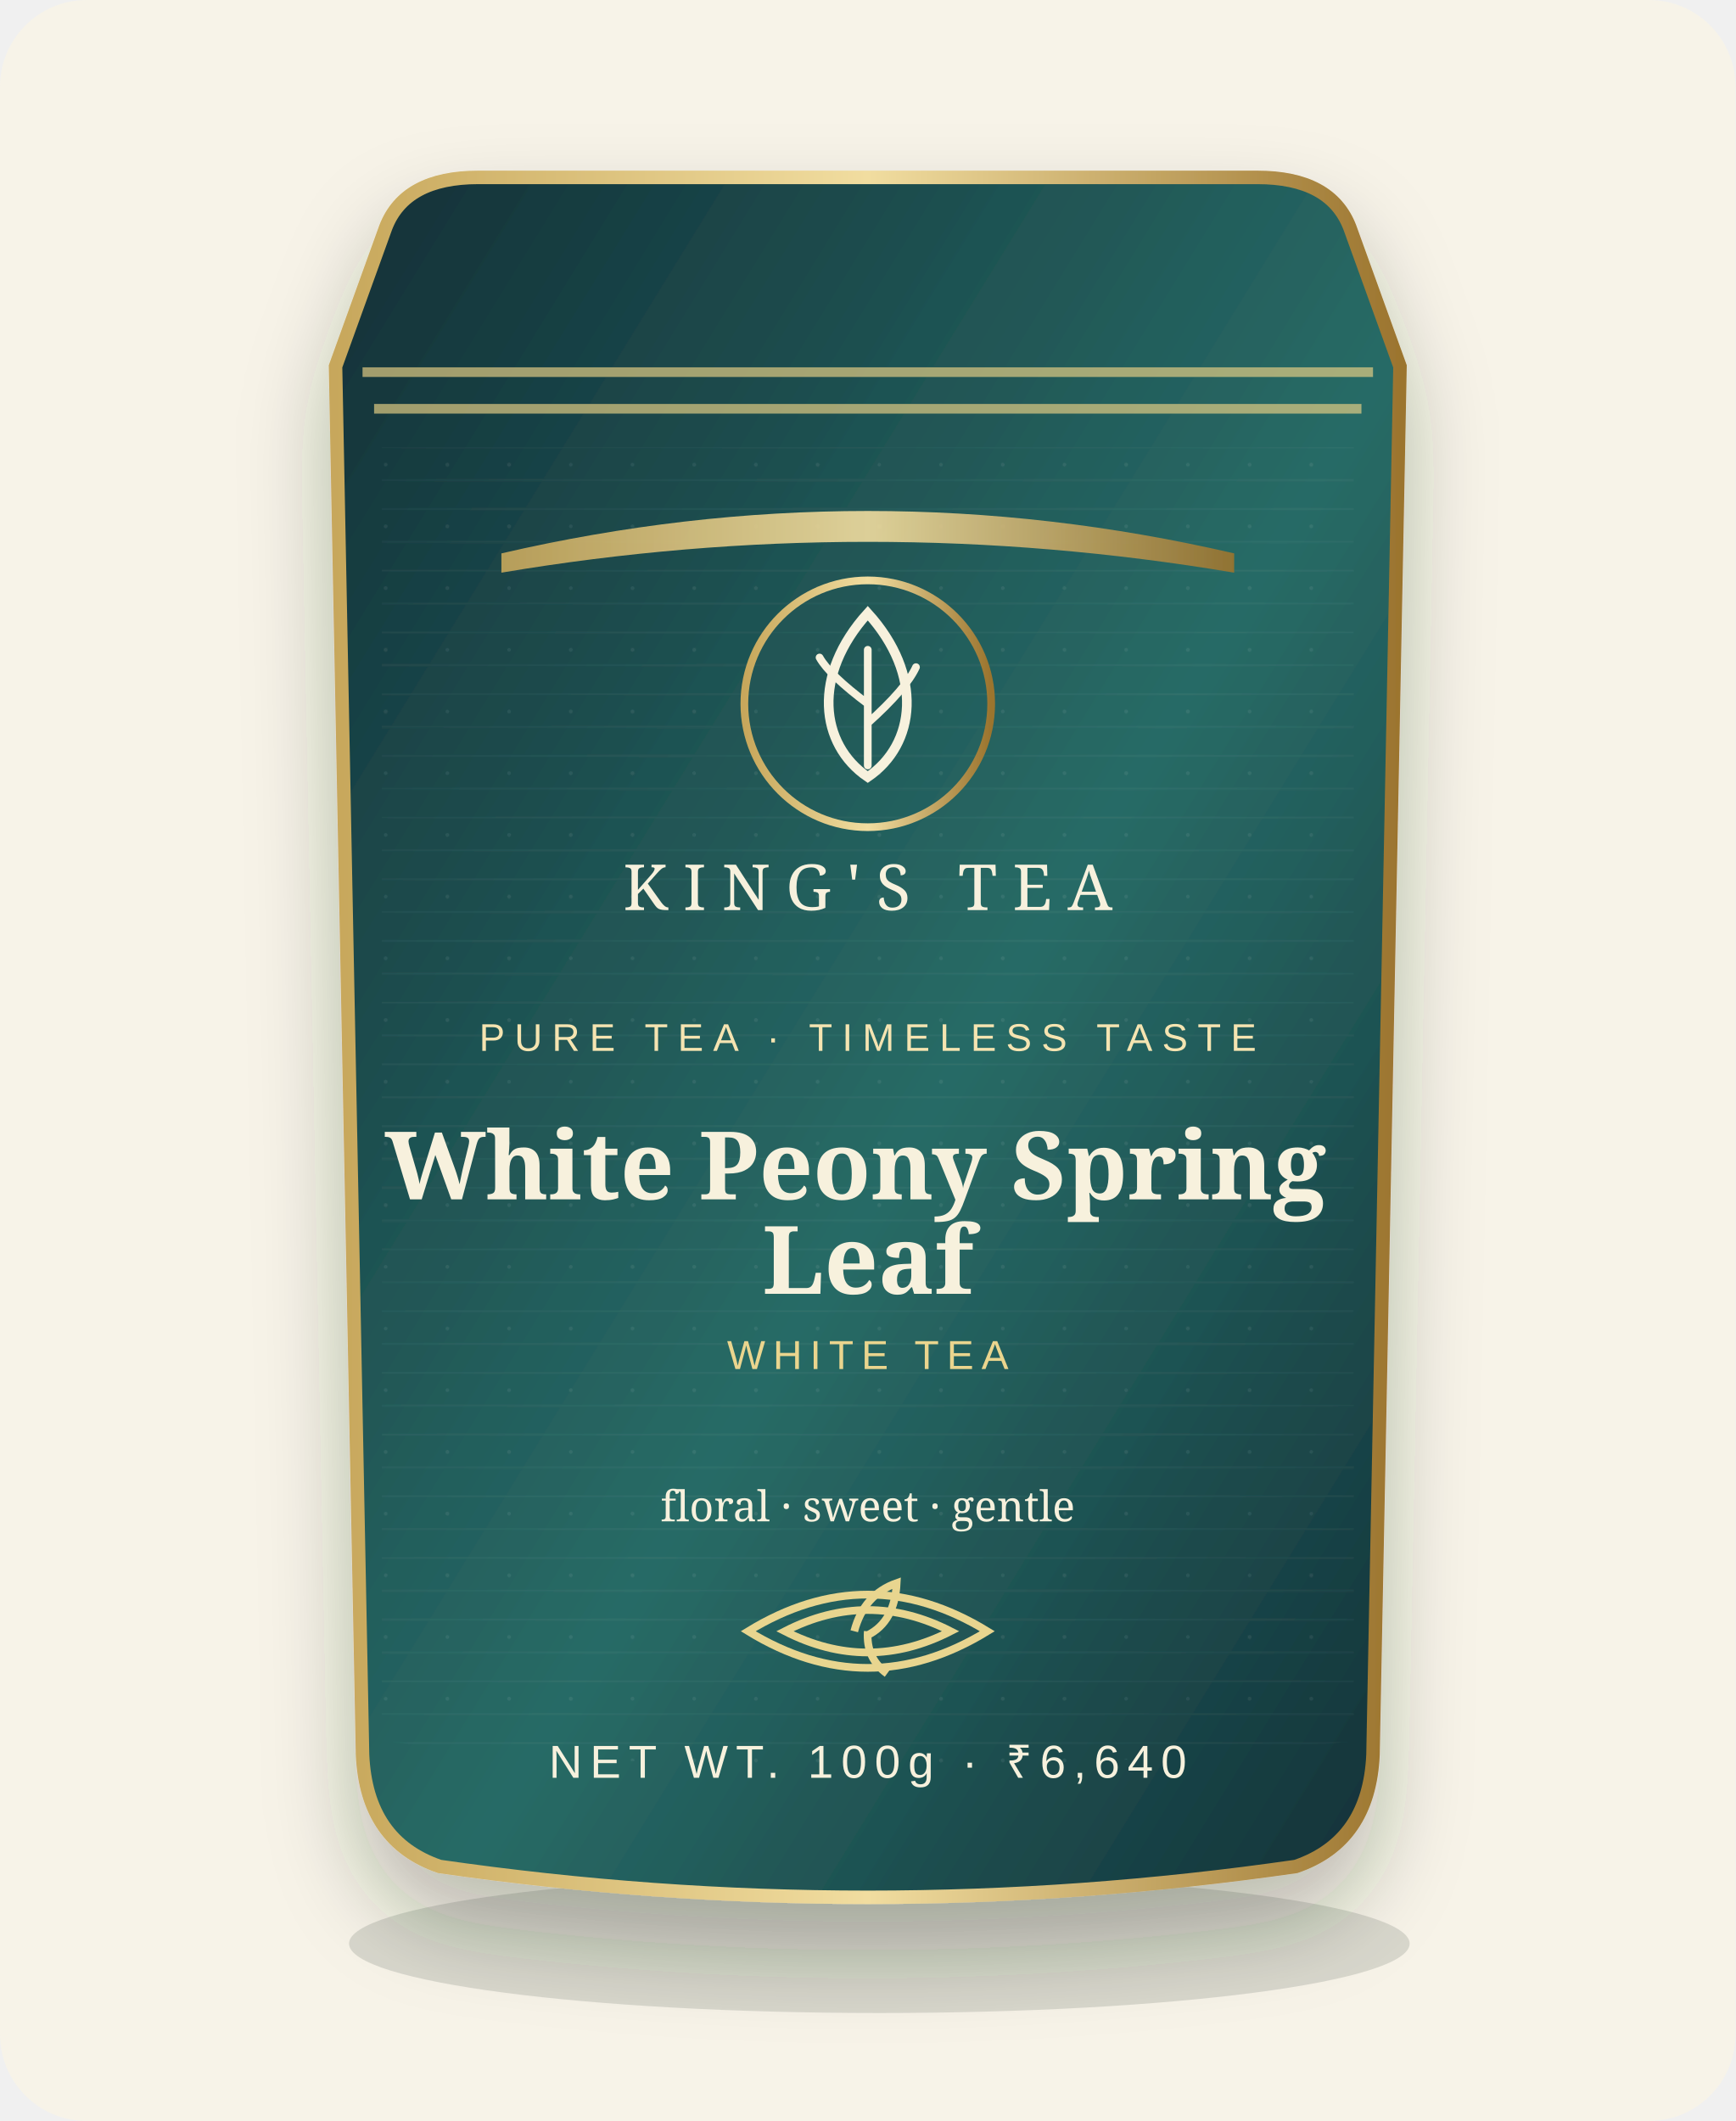
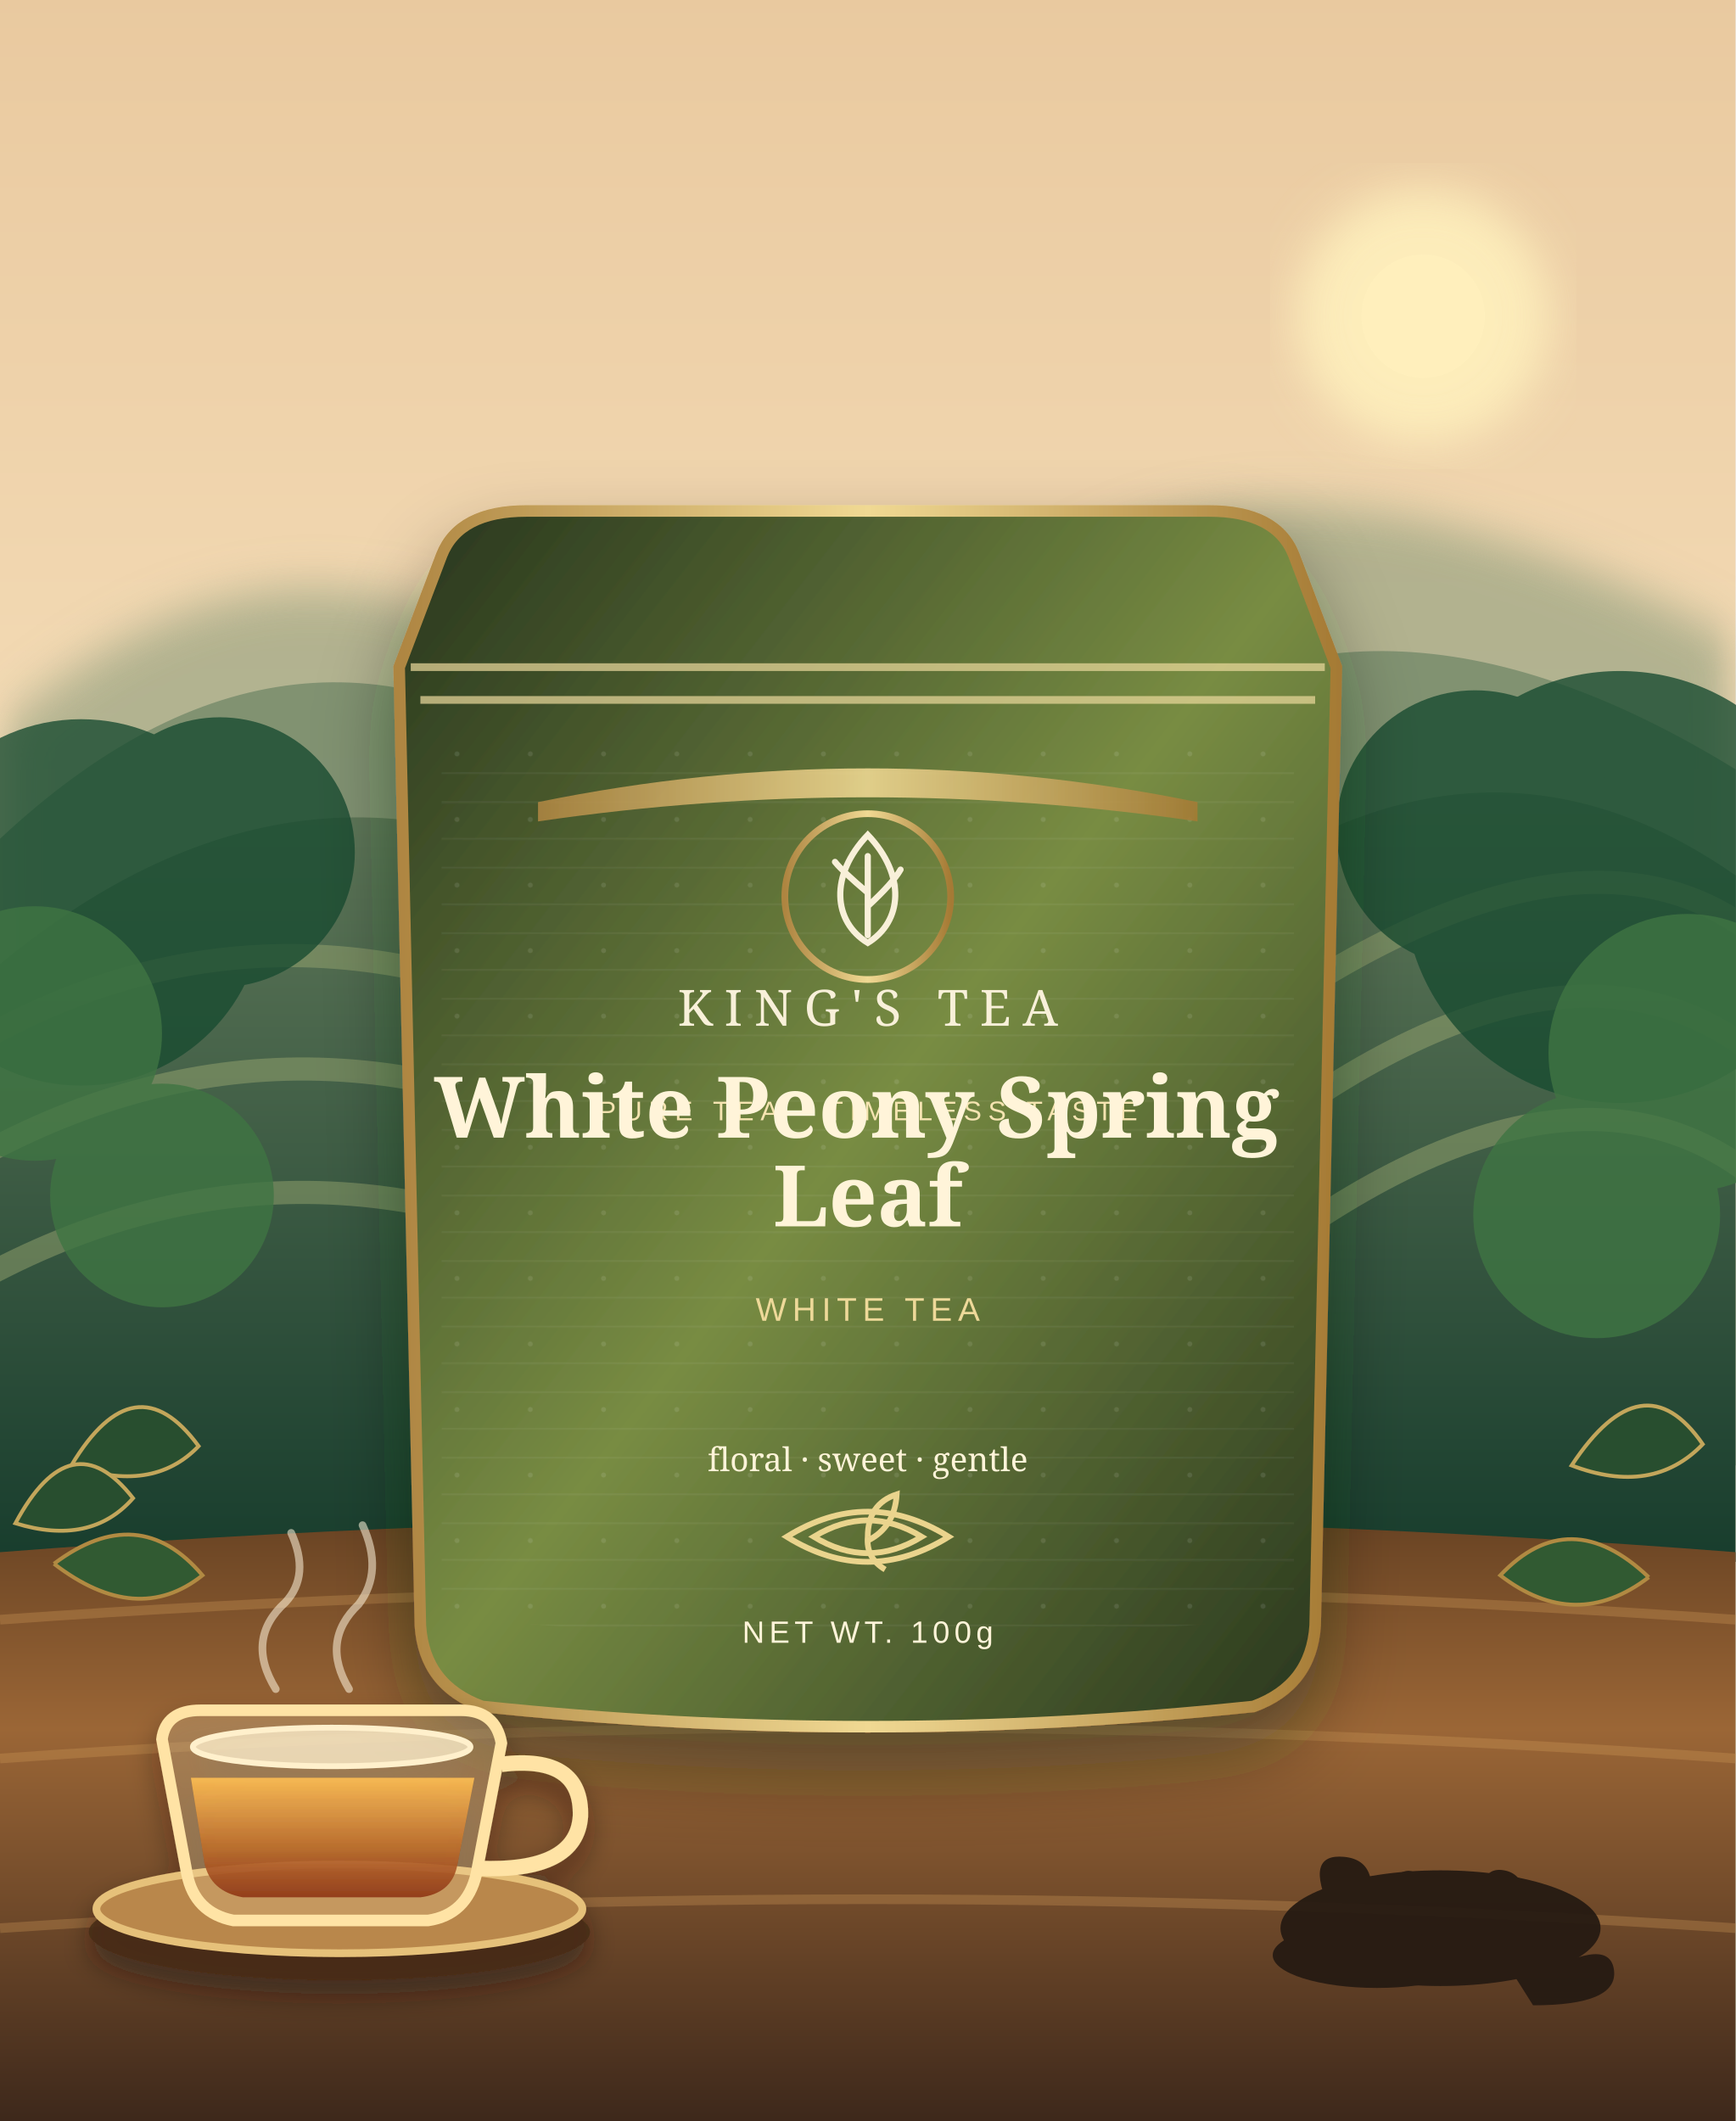
<svg xmlns="http://www.w3.org/2000/svg" width="900" height="1100" viewBox="0 0 900 1100" role="img" aria-labelledby="title desc">
  <defs>
+     <linearGradient id="sky" x2="0" y2="1">
+       <stop stop-color="#e9c99f" />
+       <stop offset=".45" stop-color="#f6dfba" />
+       <stop offset="1" stop-color="#a5b58a" />
+     </linearGradient>
+     <linearGradient id="hills" x2="0" y2="1">
+       <stop stop-color="#61795a" />
+       <stop offset="1" stop-color="#183d2d" />
+     </linearGradient>
    <linearGradient id="pouch" x1="0" y1="0" x2="1" y2="1">
-       <stop stop-color="#122f36" />
-       <stop offset=".55" stop-color="#286b66" />
-       <stop offset="1" stop-color="#122f36" />
+       <stop stop-color="#27351d" />
+       <stop offset=".5" stop-color="#788c43" />
+       <stop offset="1" stop-color="#27351d" />
    </linearGradient>
-     <linearGradient id="foil" x1="0" y1="0" x2="1" y2="0">
-       <stop stop-color="#c7a75b" />
-       <stop offset=".5" stop-color="#f1dda0" />
-       <stop offset="1" stop-color="#9b742e" />
+     <linearGradient id="foil" x2="1">
+       <stop stop-color="#ae8541" />
+       <stop offset=".5" stop-color="#f0d993" />
+       <stop offset="1" stop-color="#a57a34" />
    </linearGradient>
+     <linearGradient id="wood" x2="0" y2="1">
+       <stop stop-color="#684323" />
+       <stop offset=".35" stop-color="#9b6636" />
+       <stop offset="1" stop-color="#3d281b" />
+     </linearGradient>
+     <linearGradient id="tea" x2="0" y2="1">
+       <stop stop-color="#ffbf54" />
+       <stop offset="1" stop-color="#8e3515" />
+     </linearGradient>
+     <filter id="soft">
+       <feGaussianBlur stdDeviation="12" />
+     </filter>
    <filter id="shadow" x="-30%" y="-20%" width="160%" height="160%">
-       <feDropShadow dx="0" dy="24" stdDeviation="22" flood-color="#1a2c20" flood-opacity=".28" />
+       <feDropShadow dx="0" dy="20" stdDeviation="20" flood-color="#10271d" flood-opacity=".42" />
    </filter>
-     <pattern id="grain" width="32" height="32" patternUnits="userSpaceOnUse">
-       <path d="M0 8h32M0 25h32" stroke="#fff" stroke-opacity=".035" />
-       <circle cx="8" cy="17" r="1" fill="#fff" fill-opacity=".07" />
+     <filter id="cupShadow" x="-40%" y="-40%" width="180%" height="190%">
+       <feDropShadow dx="0" dy="8" stdDeviation="7" flood-color="#20170e" flood-opacity=".5" />
+     </filter>
+     <pattern id="grain" width="38" height="34" patternUnits="userSpaceOnUse">
+       <path d="M0 8h38M0 27h38" stroke="#fff" stroke-opacity=".045" />
+       <circle cx="9" cy="17" r="1.3" fill="#fff" fill-opacity=".1" />
    </pattern>
  </defs>
-   <rect width="900" height="1100" rx="45" fill="#f7f3e8" />
-   <ellipse cx="456" cy="1008" rx="275" ry="36" fill="#18271f" opacity=".14" />
+   <rect width="900" height="1100" fill="url(#sky)" />
+   <circle cx="738" cy="164" r="66" fill="#fff1bd" opacity=".86" filter="url(#soft)" />
+   <circle cx="738" cy="164" r="32" fill="#fff0bd" opacity=".9" />
+   <path d="M0 378 Q132 260 266 334 T530 307 T900 332 V700 H0Z" fill="#8b9b7a" opacity=".62" filter="url(#soft)" />
+   <path d="M0 435 Q153 292 306 401 Q424 291 574 390 Q708 281 900 399 V760 H0Z" fill="#718768" opacity=".76" />
+   <path d="M0 500 Q162 366 328 468 Q489 354 640 458 Q774 366 900 454 V810 H0Z" fill="url(#hills)" />
+   <g fill="none" stroke="#9eaa72" stroke-width="12" opacity=".46">
+     <path d="M-40 558 Q125 446 310 535 T680 510 T950 530" />
+     <path d="M-40 617 Q135 504 320 595 T680 570 T950 590" />
+     <path d="M-40 681 Q135 568 320 659 T680 634 T950 654" />
+   </g>
+   <g fill="#174a30" opacity=".78">
+     <circle cx="42" cy="468" r="95" />
+     <circle cx="114" cy="442" r="70" />
+     <circle cx="840" cy="460" r="112" />
+     <circle cx="765" cy="430" r="72" />
+   </g>
+   <g fill="#3f7442" opacity=".8">
+     <circle cx="18" cy="536" r="66" />
+     <circle cx="875" cy="546" r="72" />
+     <circle cx="84" cy="620" r="58" />
+     <circle cx="828" cy="630" r="64" />
+   </g>
+   <path d="M0 805 Q450 770 900 805 V1100 H0Z" fill="url(#wood)" />
+   <path d="M0 840 Q450 808 900 840 M0 912 Q450 880 900 912 M0 1000 Q450 970 900 1000" fill="none" stroke="#d19a57" stroke-width="5" opacity=".32" />
+   <path d="M28 811 Q72 778 105 817 Q71 844 28 811 M855 818 Q814 779 778 817 Q817 847 855 818" fill="#315a32" stroke="#b18a42" stroke-width="2" />
+   <g fill="#261a12" opacity=".95">
+     <ellipse cx="747" cy="1000" rx="83" ry="30" />
+     <ellipse cx="714" cy="1014" rx="54" ry="17" />
+     <path d="M690 991q-14-30 7-28t11 34q18-38 30-22t-12 37q35-29 41-9t-43 25q-35 7-34-37Z" />
+     <path d="M771 1002q-8-35 9-32t9 39q21-31 31-15t-21 30q36-20 38-2t-42 18Z" />
+   </g>
  <g filter="url(#shadow)">
-     <path d="M200 118 Q210 92 248 92 H652 Q690 92 700 118 L726 190 L712 910 Q710 955 672 968 Q450 1000 228 968 Q190 955 188 910 L174 190 Z" fill="url(#pouch)" stroke="url(#foil)" stroke-width="7" />
-     <path d="M188 193 H712 M194 212 H706" stroke="#e7cf85" stroke-opacity=".67" stroke-width="5" />
-     <path d="M198 232 H702 V903 Q450 930 198 903 Z" fill="url(#grain)" />
-     <path d="M260 287 Q450 243 640 287 L640 297 Q450 265 260 297Z" fill="url(#foil)" opacity=".9" />
-     <circle cx="450" cy="365" r="64" fill="none" stroke="url(#foil)" stroke-width="4" />
-     <path d="M450 318 C421 350 425 386 450 403 C475 386 479 350 450 318Z" fill="none" stroke="#f7f1dd" stroke-width="5" />
-     <path d="M450 337 V397 M450 365 Q430 350 425 341 M450 375 Q470 357 475 346" fill="none" stroke="#f7f1dd" stroke-width="4" stroke-linecap="round" />
-     <text x="450" y="472" text-anchor="middle" font-family="Georgia,serif" font-size="33" letter-spacing="8" fill="#f7f1dd">KING'S TEA</text>
-     <path d="M310 497 H590" stroke="url(#foil)" stroke-width="3" />
-     <text x="450" y="545" text-anchor="middle" font-family="Arial,sans-serif" font-size="20" letter-spacing="5" fill="#f5e4b1">PURE TEA · TIMELESS TASTE</text>
-     <text text-anchor="middle" font-family="Georgia,serif" font-size="49" font-weight="bold" fill="#f7f1dd">
-       <tspan x="450" y="622">White Peony Spring</tspan>
-       <tspan x="450" y="671">Leaf</tspan>
+     <path d="M229 288 Q238 265 273 265 H627 Q662 265 671 288 L693 346 L682 843 Q680 874 650 885 Q450 906 250 885 Q220 874 218 843 L207 346 Z" fill="url(#pouch)" stroke="url(#foil)" stroke-width="6" />
+     <path d="M213 346 H687 M218 363 H682" stroke="#edda9d" stroke-opacity=".7" stroke-width="4" />
+     <path d="M229 383 H671 V838 Q450 861 229 838Z" fill="url(#grain)" />
+     <path d="M279 416 Q450 381 621 416 L621 426 Q450 401 279 426Z" fill="url(#foil)" opacity=".88" />
+     <circle cx="450" cy="465" r="43" fill="none" stroke="url(#foil)" stroke-width="3.5" />
+     <path d="M450 433 C430 454 432 478 450 489 C468 478 470 454 450 433Z M450 444 V485 M450 463 Q437 452 433 447 M450 470 Q463 458 467 451" fill="none" stroke="#f8f0d9" stroke-width="3.2" stroke-linecap="round" />
+     <text x="450" y="532" text-anchor="middle" font-family="Georgia,serif" font-size="26" letter-spacing="6" fill="#f8f0d9">KING'S TEA</text>
+     <path d="M328 550 H572" stroke="url(#foil)" stroke-width="2.5" />
+     <text x="450" y="581" text-anchor="middle" font-family="Arial,sans-serif" font-size="14" letter-spacing="3.4" fill="#f5e4b1">PURE TEA · TIMELESS TASTE</text>
+     <text text-anchor="middle" font-family="Georgia,serif" font-size="44" font-weight="bold" fill="#fff4d9">
+       <tspan x="450" y="590">White Peony Spring</tspan>
+       <tspan x="450" y="636">Leaf</tspan>
    </text>
-     <text x="450" y="710" text-anchor="middle" font-family="Arial,sans-serif" font-size="21" letter-spacing="4" fill="#ead58e">WHITE TEA</text>
-     <path d="M295 741 H605" stroke="url(#foil)" stroke-width="2" opacity=".85" />
-     <text x="450" y="789" text-anchor="middle" font-family="Georgia,serif" font-size="22" fill="#f7f1dd">floral · sweet · gentle</text>
-     <g transform="translate(450 846)" fill="none" stroke="#e8d58f" stroke-width="4">
-       <path d="M-62 0 Q0 -38 62 0 Q0 38 -62 0Z" />
-       <path d="M-43 0 Q0 -22 43 0 Q0 22 -43 0Z" />
-       <path d="M-7 0 Q-2 -19 15 -25 Q14 -5 0 2 M0 0 Q-1 14 10 22" />
+     <text x="450" y="685" text-anchor="middle" font-family="Arial,sans-serif" font-size="17" letter-spacing="3" fill="#eed999">WHITE TEA</text>
+     <path d="M327 728 H573" stroke="url(#foil)" stroke-width="2" opacity=".88" />
+     <text x="450" y="763" text-anchor="middle" font-family="Georgia,serif" font-size="17" fill="#fff4d9">floral  ·  sweet  ·  gentle</text>
+     <g transform="translate(450 797)" fill="none" stroke="#ead48d" stroke-width="3">
+       <path d="M-42 0 Q0 -26 42 0 Q0 26 -42 0Z" />
+       <path d="M-28 0 Q0 -17 28 0 Q0 17 -28 0Z" />
+       <path d="M0 0 Q0 -17 15 -22 Q14 -5 0 2 M0 0 Q-1 11 9 17" />
    </g>
-     <text x="450" y="922" text-anchor="middle" font-family="Arial,sans-serif" font-size="24" letter-spacing="4" fill="#f7f1dd">NET WT. 100g  ·  ₹6,640</text>
+     <text x="450" y="852" text-anchor="middle" font-family="Arial,sans-serif" font-size="16" letter-spacing="2.4" fill="#fff4d9">NET WT. 100g</text>
+   </g>
+   <g filter="url(#cupShadow)">
+     <ellipse cx="176" cy="1002" rx="130" ry="25" fill="#4a2d18" opacity=".9" />
+     <ellipse cx="176" cy="990" rx="126" ry="23" fill="#b9874b" stroke="#e6c17a" stroke-width="4" />
+     <path d="M84 902 Q86 887 104 887 H239 Q257 887 260 904 L247 972 Q242 993 222 996 H121 Q101 992 97 972Z" fill="#f5ddaa" fill-opacity=".2" stroke="#ffe3a5" stroke-width="6" />
+     <path d="M99 922 H246 L237 968 Q234 982 218 984 H126 Q109 981 106 966Z" fill="url(#tea)" opacity=".9" />
+     <path d="M260 915 Q302 910 301 942 Q299 971 248 969" fill="none" stroke="#ffe3a5" stroke-width="8" />
+     <ellipse cx="172" cy="906" rx="72" ry="10" fill="#fff0cc" fill-opacity=".75" stroke="#fff0cc" stroke-width="3" />
+   </g>
+   <g fill="none" stroke="#fff4dc" stroke-width="4" stroke-linecap="round" opacity=".55">
+     <path d="M143 876 Q127 850 148 831 Q161 817 151 795" />
+     <path d="M181 876 Q166 851 186 832 Q199 815 188 791" />
+   </g>
+   <g fill="#284e2f" stroke="#c3a65b" stroke-width="2">
+     <path d="M37 760 Q70 705 103 750 Q79 775 37 760Z" />
+     <path d="M8 790 Q37 736 69 777 Q47 802 8 790Z" />
+     <path d="M815 760 Q852 704 883 749 Q857 776 815 760Z" />
  </g>
</svg>
